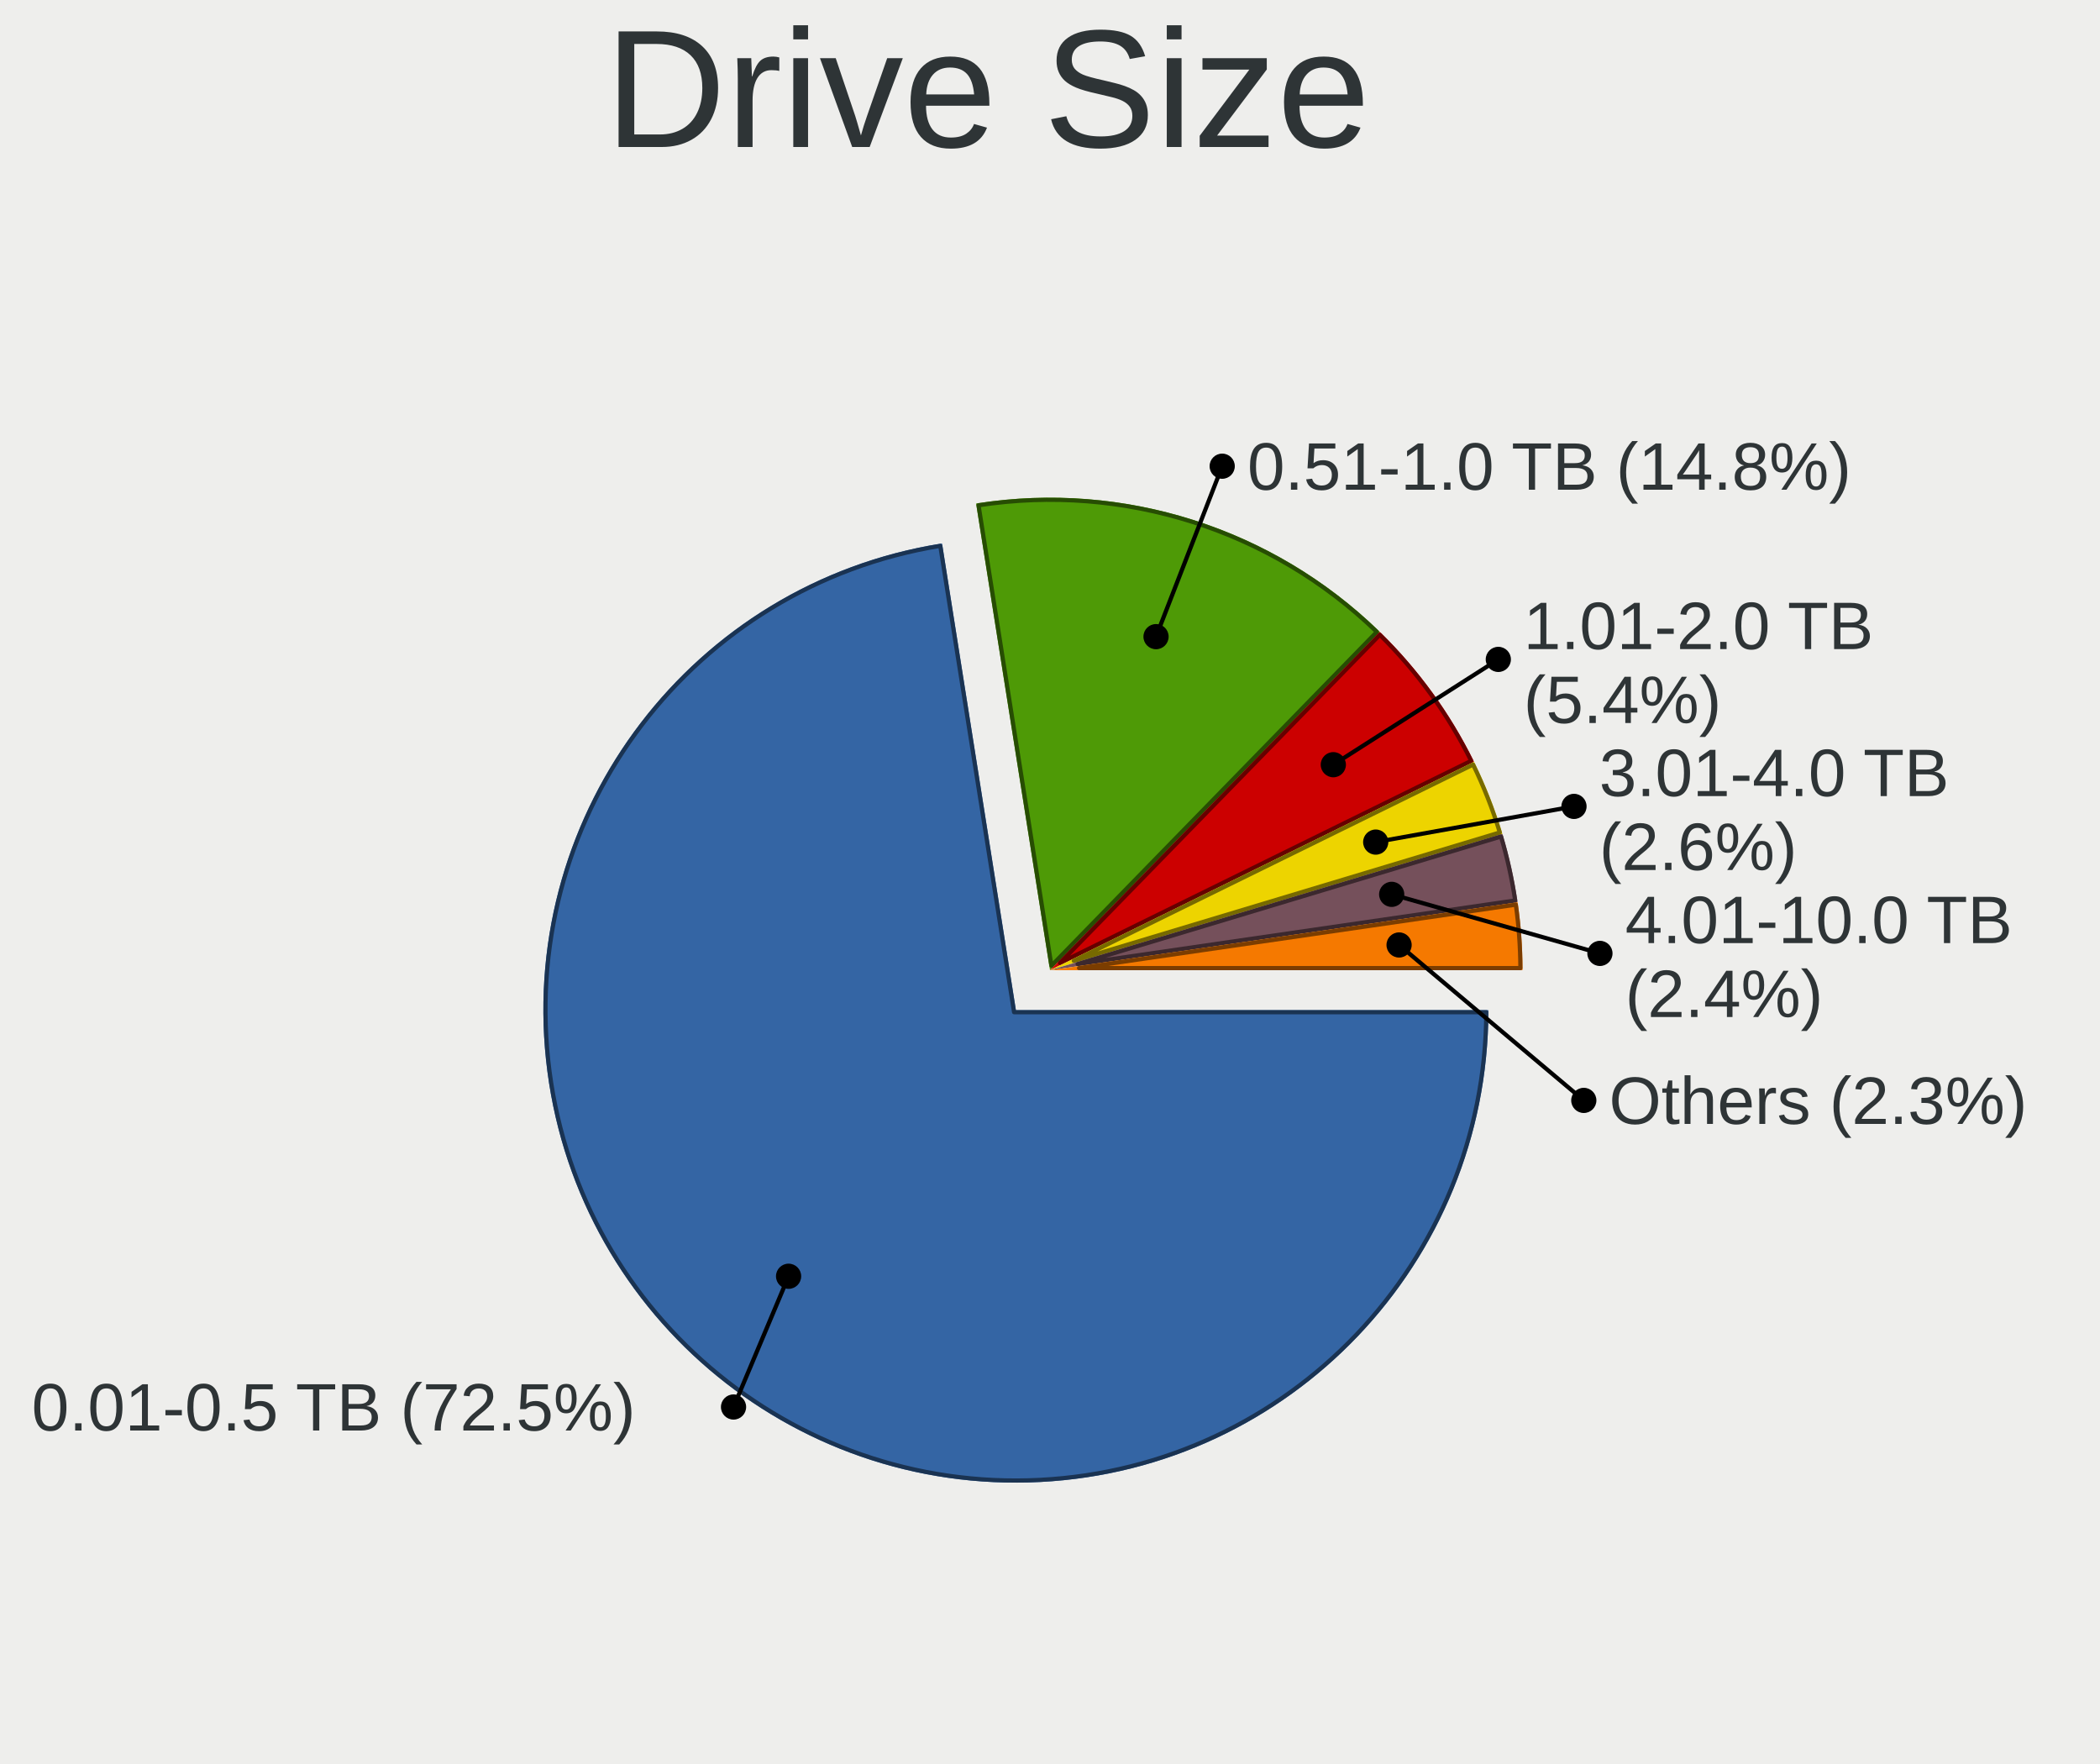
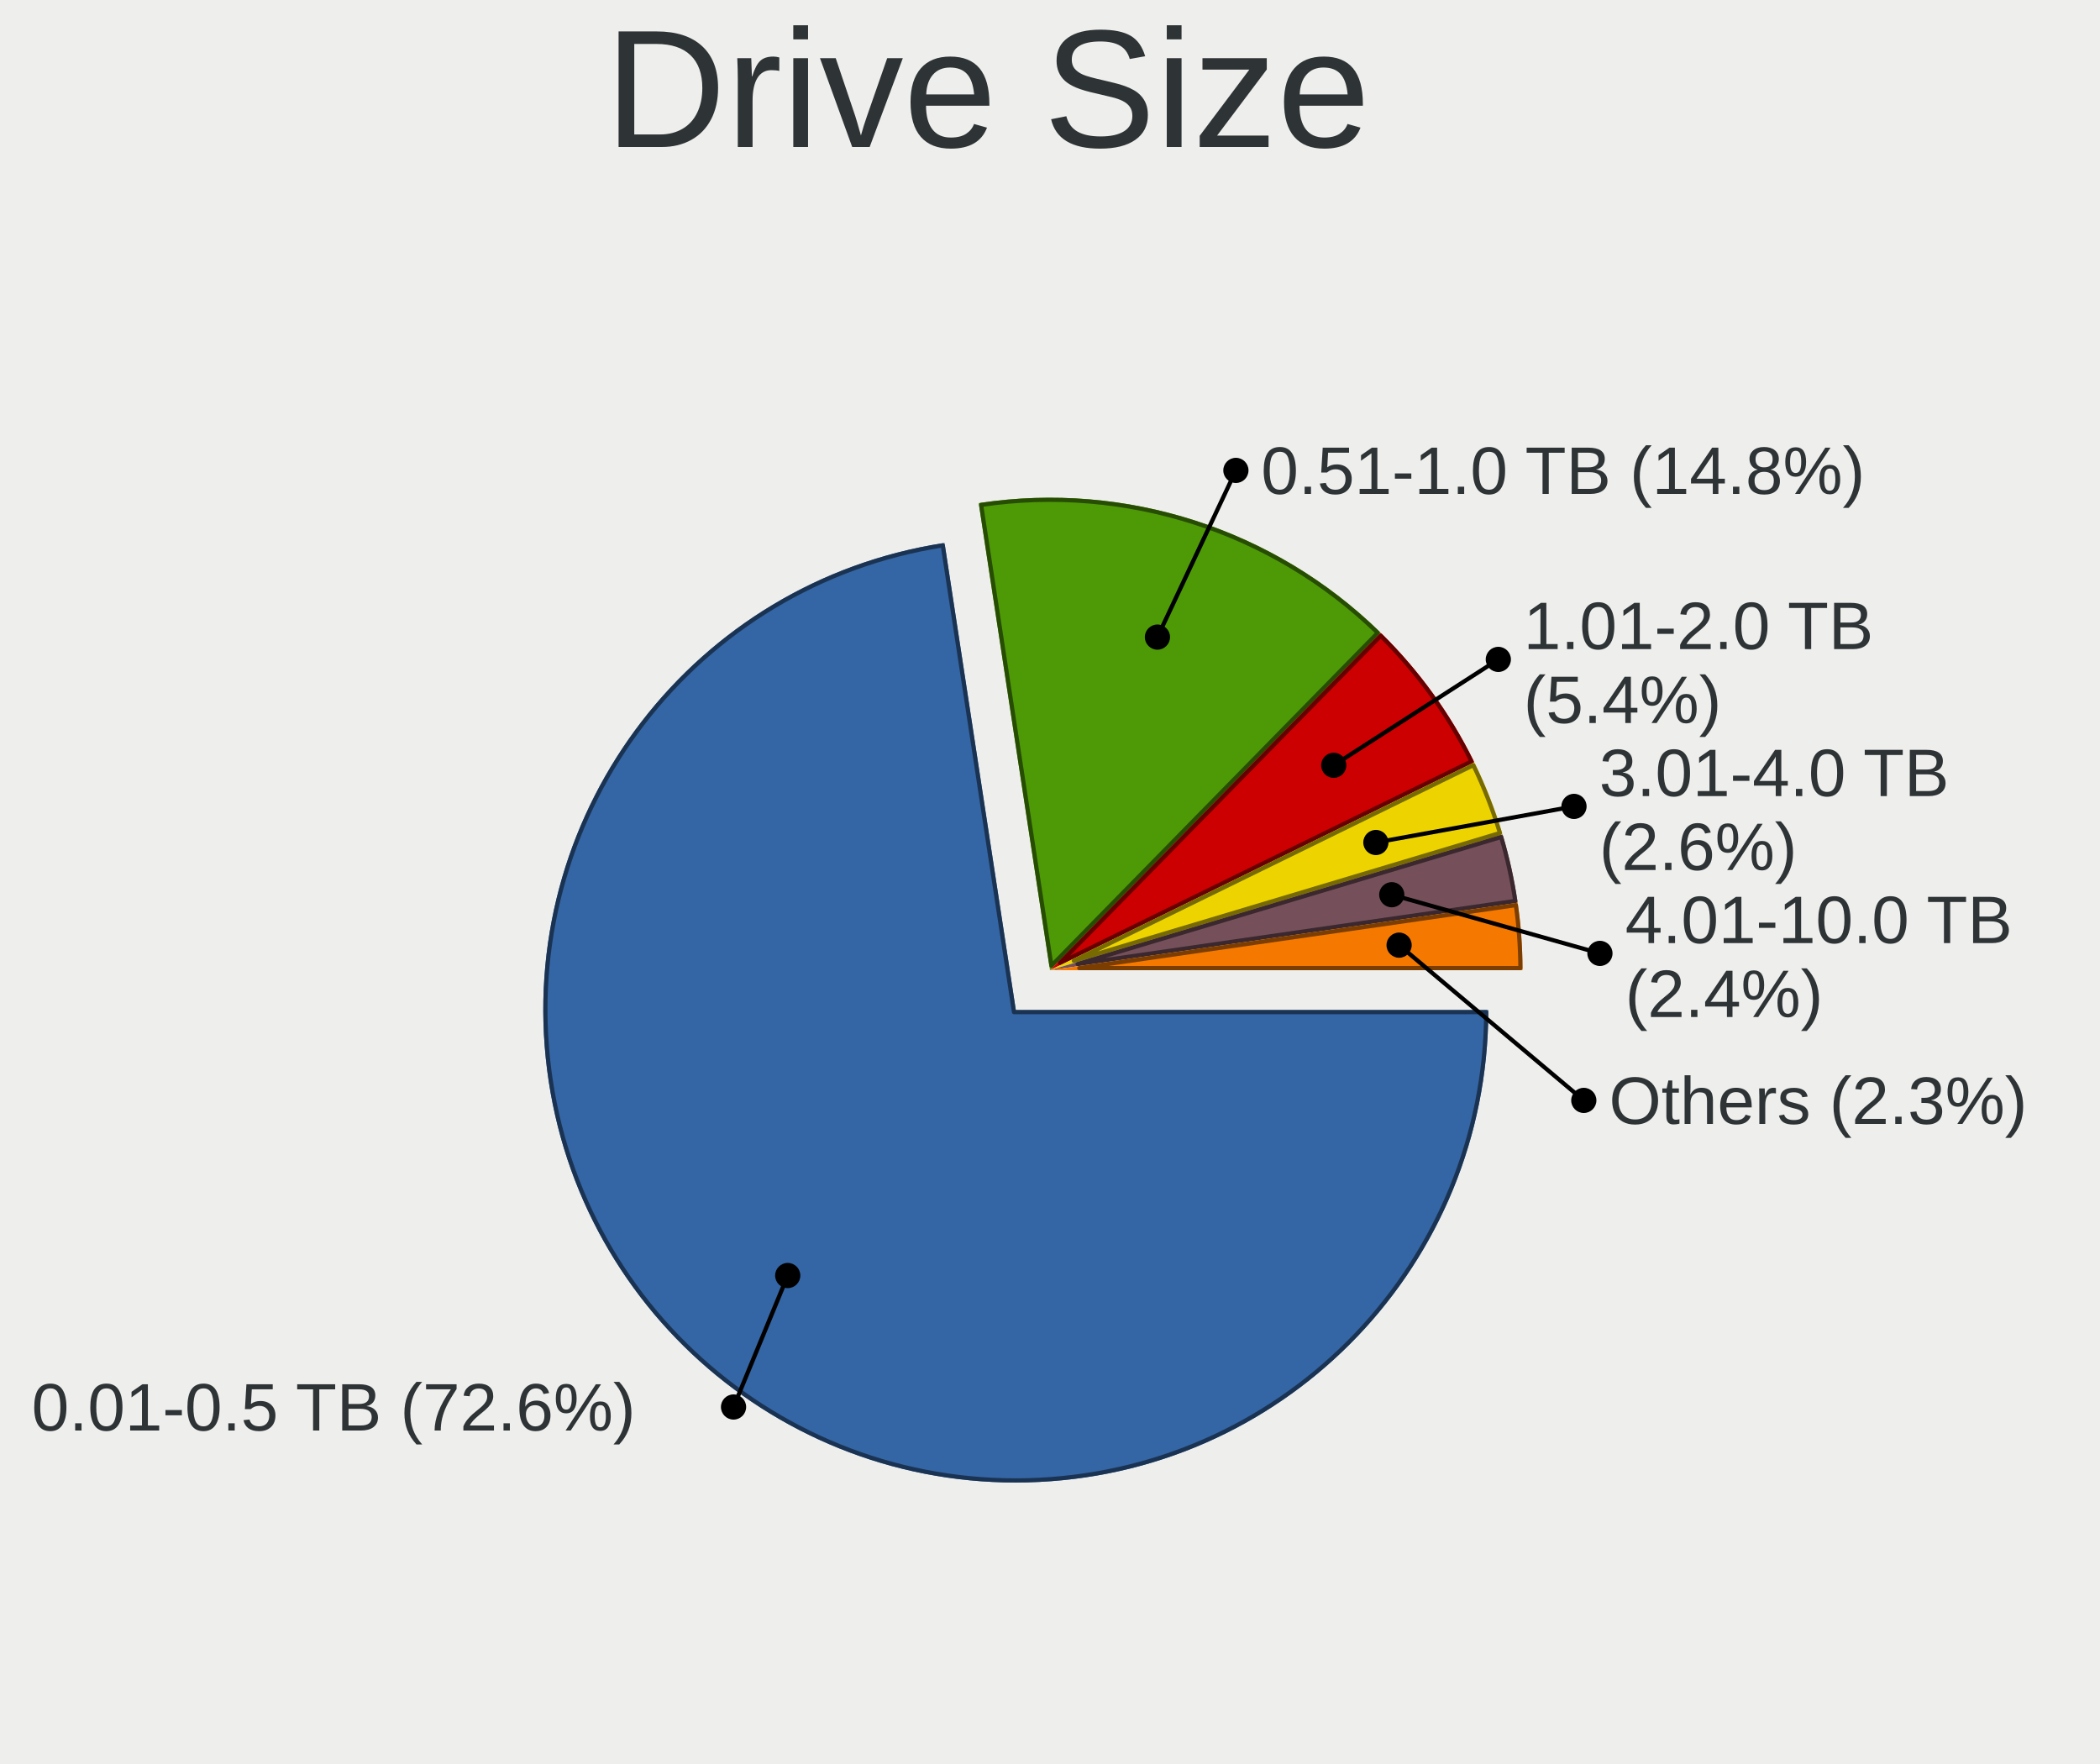
<svg xmlns="http://www.w3.org/2000/svg" width="500" height="420" version="1.0" id="ezcGraph">
  <defs />
  <g id="ezcGraphChart" color-rendering="optimizeQuality" shape-rendering="geometricPrecision" text-rendering="optimizeLegibility">
    <path d=" M 0,420 L 0,0 L 500,0 L 500,420 L 0,420 z " style="fill: #eeeeec; fill-opacity: 1.00; stroke: none;" id="ezcGraphPolygon_1" />
    <path d=" M 0,42 L 0,0 L 500,0 L 500,42 L 0,42 z " style="fill: #000000; fill-opacity: 0.00; stroke: none;" id="ezcGraphPolygon_2" />
-     <path d="M 241.88,240.50 L 354.38,240.50 A 112.50,112.50 0 1,1 224.29,129.39 z" style="fill: #3465a4; fill-opacity: 1.00; stroke: none; cursor: pointer;" id="ezcGraphCircleSector_4" />
-     <path d="M 241.45,241.00 L 353.88,241.00 A 112.00,112.00 0 1,1 223.88,129.96 z" style="fill: none; stroke: #1a3352; stroke-width: 1; stroke-opacity: 1.00; stroke-linecap: round; stroke-linejoin: round;" id="ezcGraphCircleSector_5" />
-     <path d="M 250.00,231.00 L 232.41,119.88 A 112.50,112.50 0 0,1 328.52,150.44 z" style="fill: #4e9a06; fill-opacity: 1.00; stroke: none; cursor: pointer;" id="ezcGraphCircleSector_6" />
-     <path d="M 250.34,229.94 L 232.98,120.30 A 112.00,112.00 0 0,1 327.82,150.45 z" style="fill: none; stroke: #274d03; stroke-width: 1; stroke-opacity: 1.00; stroke-linecap: round; stroke-linejoin: round;" id="ezcGraphCircleSector_7" />
-     <path d="M 250.00,231.00 L 328.52,150.44 A 112.50,112.50 0 0,1 350.96,181.38 z" style="fill: #cc0000; fill-opacity: 1.00; stroke: none; cursor: pointer;" id="ezcGraphCircleSector_8" />
-     <path d="M 252.38,229.27 L 328.53,151.14 A 112.00,112.00 0 0,1 350.29,181.15 z" style="fill: none; stroke: #660000; stroke-width: 1; stroke-opacity: 1.00; stroke-linecap: round; stroke-linejoin: round;" id="ezcGraphCircleSector_9" />
-     <path d="M 250.00,231.00 L 350.96,181.38 A 112.50,112.50 0 0,1 357.72,198.55 z" style="fill: #edd400; fill-opacity: 1.00; stroke: none; cursor: pointer;" id="ezcGraphCircleSector_10" />
-     <path d="M 255.67,228.77 L 350.74,182.04 A 112.00,112.00 0 0,1 357.10,198.21 z" style="fill: none; stroke: #776a00; stroke-width: 1; stroke-opacity: 1.00; stroke-linecap: round; stroke-linejoin: round;" id="ezcGraphCircleSector_11" />
-     <path d="M 250.00,231.00 L 357.72,198.55 A 112.50,112.50 0 0,1 361.33,214.82 z" style="fill: #75505b; fill-opacity: 1.00; stroke: none; cursor: pointer;" id="ezcGraphCircleSector_12" />
-     <path d="M 256.59,229.54 L 357.38,199.17 A 112.00,112.00 0 0,1 360.76,214.40 z" style="fill: none; stroke: #3b282e; stroke-width: 1; stroke-opacity: 1.00; stroke-linecap: round; stroke-linejoin: round;" id="ezcGraphCircleSector_13" />
-     <path d="M 250.00,231.00 L 361.33,214.82 A 112.50,112.50 0 0,1 362.50,231.00 z" style="fill: #f57900; fill-opacity: 1.00; stroke: none;" id="ezcGraphCircleSector_14" />
-     <path d="M 256.92,230.50 L 360.91,215.39 A 112.00,112.00 0 0,1 362.00,230.50 z" style="fill: none; stroke: #7b3d00; stroke-width: 1; stroke-opacity: 1.00; stroke-linecap: round; stroke-linejoin: round;" id="ezcGraphCircleSector_15" />
-     <path d=" M 187.758,303.87 L 174.653,335" style="fill: none; stroke: #000000; stroke-width: 1; stroke-opacity: 1.00; stroke-linecap: round; stroke-linejoin: round;" id="ezcGraphLine_16" />
-     <ellipse cx="187.758" cy="303.87" rx="3" ry="3" style="fill: #000000; fill-opacity: 1.00; stroke: none;" id="ezcGraphCircle_17" />
+     <path d="M 241.86,240.48 L 354.36,240.48 A 112.50,112.50 0 1,1 224.88,129.27 z" style="fill: #3465a4; fill-opacity: 1.00; stroke: none; cursor: pointer;" id="ezcGraphCircleSector_4" />
+     <path d="M 241.43,240.98 L 353.86,240.98 A 112.00,112.00 0 1,1 224.47,129.84 z" style="fill: none; stroke: #1a3352; stroke-width: 1; stroke-opacity: 1.00; stroke-linecap: round; stroke-linejoin: round;" id="ezcGraphCircleSector_5" />
+     <path d="M 250.00,231.00 L 233.03,119.79 A 112.50,112.50 0 0,1 328.75,150.66 z" style="fill: #4e9a06; fill-opacity: 1.00; stroke: none; cursor: pointer;" id="ezcGraphCircleSector_6" />
+     <path d="M 250.34,229.94 L 233.60,120.21 A 112.00,112.00 0 0,1 328.04,150.67 z" style="fill: none; stroke: #274d03; stroke-width: 1; stroke-opacity: 1.00; stroke-linecap: round; stroke-linejoin: round;" id="ezcGraphCircleSector_7" />
+     <path d="M 250.00,231.00 L 328.75,150.66 A 112.50,112.50 0 0,1 351.03,181.51 z" style="fill: #cc0000; fill-opacity: 1.00; stroke: none; cursor: pointer;" id="ezcGraphCircleSector_8" />
+     <path d="M 252.40,229.27 L 328.76,151.37 A 112.00,112.00 0 0,1 350.36,181.28 z" style="fill: none; stroke: #660000; stroke-width: 1; stroke-opacity: 1.00; stroke-linecap: round; stroke-linejoin: round;" id="ezcGraphCircleSector_9" />
+     <path d="M 250.00,231.00 L 351.03,181.51 A 112.50,112.50 0 0,1 357.75,198.67 z" style="fill: #edd400; fill-opacity: 1.00; stroke: none; cursor: pointer;" id="ezcGraphCircleSector_10" />
+     <path d="M 255.68,228.77 L 350.80,182.18 A 112.00,112.00 0 0,1 357.13,198.34 z" style="fill: none; stroke: #776a00; stroke-width: 1; stroke-opacity: 1.00; stroke-linecap: round; stroke-linejoin: round;" id="ezcGraphCircleSector_11" />
+     <path d="M 250.00,231.00 L 357.75,198.67 A 112.50,112.50 0 0,1 361.35,214.94 z" style="fill: #75505b; fill-opacity: 1.00; stroke: none; cursor: pointer;" id="ezcGraphCircleSector_12" />
+     <path d="M 256.59,229.54 L 357.42,199.29 A 112.00,112.00 0 0,1 360.78,214.51 z" style="fill: none; stroke: #3b282e; stroke-width: 1; stroke-opacity: 1.00; stroke-linecap: round; stroke-linejoin: round;" id="ezcGraphCircleSector_13" />
+     <path d="M 250.00,231.00 L 361.35,214.94 A 112.50,112.50 0 0,1 362.50,231.00 z" style="fill: #f57900; fill-opacity: 1.00; stroke: none;" id="ezcGraphCircleSector_14" />
+     <path d="M 256.97,230.50 L 360.92,215.50 A 112.00,112.00 0 0,1 362.00,230.50 z" style="fill: none; stroke: #7b3d00; stroke-width: 1; stroke-opacity: 1.00; stroke-linecap: round; stroke-linejoin: round;" id="ezcGraphCircleSector_15" />
+     <path d=" M 187.555,303.696 L 174.653,335" style="fill: none; stroke: #000000; stroke-width: 1; stroke-opacity: 1.00; stroke-linecap: round; stroke-linejoin: round;" id="ezcGraphLine_16" />
+     <ellipse cx="187.555" cy="303.696" rx="3" ry="3" style="fill: #000000; fill-opacity: 1.00; stroke: none;" id="ezcGraphCircle_17" />
    <ellipse cx="174.653" cy="335" rx="3" ry="3" style="fill: #000000; fill-opacity: 1.00; stroke: none;" id="ezcGraphCircle_18" />
-     <path d=" M 275.246,151.583 L 291,111" style="fill: none; stroke: #000000; stroke-width: 1; stroke-opacity: 1.00; stroke-linecap: round; stroke-linejoin: round;" id="ezcGraphLine_20" />
-     <ellipse cx="275.246" cy="151.583" rx="3" ry="3" style="fill: #000000; fill-opacity: 1.00; stroke: none;" id="ezcGraphCircle_21" />
-     <ellipse cx="291" cy="111" rx="3" ry="3" style="fill: #000000; fill-opacity: 1.00; stroke: none;" id="ezcGraphCircle_22" />
-     <path d=" M 317.457,182.072 L 356.742,157" style="fill: none; stroke: #000000; stroke-width: 1; stroke-opacity: 1.00; stroke-linecap: round; stroke-linejoin: round;" id="ezcGraphLine_24" />
-     <ellipse cx="317.457" cy="182.072" rx="3" ry="3" style="fill: #000000; fill-opacity: 1.00; stroke: none;" id="ezcGraphCircle_25" />
+     <path d=" M 275.579,151.69 L 294.262,112" style="fill: none; stroke: #000000; stroke-width: 1; stroke-opacity: 1.00; stroke-linecap: round; stroke-linejoin: round;" id="ezcGraphLine_20" />
+     <ellipse cx="275.579" cy="151.69" rx="3" ry="3" style="fill: #000000; fill-opacity: 1.00; stroke: none;" id="ezcGraphCircle_21" />
+     <ellipse cx="294.262" cy="112" rx="3" ry="3" style="fill: #000000; fill-opacity: 1.00; stroke: none;" id="ezcGraphCircle_22" />
+     <path d=" M 317.558,182.211 L 356.742,157" style="fill: none; stroke: #000000; stroke-width: 1; stroke-opacity: 1.00; stroke-linecap: round; stroke-linejoin: round;" id="ezcGraphLine_24" />
+     <ellipse cx="317.558" cy="182.211" rx="3" ry="3" style="fill: #000000; fill-opacity: 1.00; stroke: none;" id="ezcGraphCircle_25" />
    <ellipse cx="356.742" cy="157" rx="3" ry="3" style="fill: #000000; fill-opacity: 1.00; stroke: none;" id="ezcGraphCircle_26" />
-     <path d=" M 327.551,200.499 L 374.76,192" style="fill: none; stroke: #000000; stroke-width: 1; stroke-opacity: 1.00; stroke-linecap: round; stroke-linejoin: round;" id="ezcGraphLine_28" />
-     <ellipse cx="327.551" cy="200.499" rx="3" ry="3" style="fill: #000000; fill-opacity: 1.00; stroke: none;" id="ezcGraphCircle_29" />
+     <path d=" M 327.588,200.594 L 374.76,192" style="fill: none; stroke: #000000; stroke-width: 1; stroke-opacity: 1.00; stroke-linecap: round; stroke-linejoin: round;" id="ezcGraphLine_28" />
+     <ellipse cx="327.588" cy="200.594" rx="3" ry="3" style="fill: #000000; fill-opacity: 1.00; stroke: none;" id="ezcGraphCircle_29" />
    <ellipse cx="374.76" cy="192" rx="3" ry="3" style="fill: #000000; fill-opacity: 1.00; stroke: none;" id="ezcGraphCircle_30" />
-     <path d=" M 331.353,212.939 L 380.936,227" style="fill: none; stroke: #000000; stroke-width: 1; stroke-opacity: 1.00; stroke-linecap: round; stroke-linejoin: round;" id="ezcGraphLine_32" />
-     <ellipse cx="331.353" cy="212.939" rx="3" ry="3" style="fill: #000000; fill-opacity: 1.00; stroke: none;" id="ezcGraphCircle_33" />
+     <path d=" M 331.372,213.028 L 380.936,227" style="fill: none; stroke: #000000; stroke-width: 1; stroke-opacity: 1.00; stroke-linecap: round; stroke-linejoin: round;" id="ezcGraphLine_32" />
+     <ellipse cx="331.372" cy="213.028" rx="3" ry="3" style="fill: #000000; fill-opacity: 1.00; stroke: none;" id="ezcGraphCircle_33" />
    <ellipse cx="380.936" cy="227" rx="3" ry="3" style="fill: #000000; fill-opacity: 1.00; stroke: none;" id="ezcGraphCircle_34" />
-     <path d=" M 333.116,224.992 L 377.095,262" style="fill: none; stroke: #000000; stroke-width: 1; stroke-opacity: 1.00; stroke-linecap: round; stroke-linejoin: round;" id="ezcGraphLine_36" />
-     <ellipse cx="333.116" cy="224.992" rx="3" ry="3" style="fill: #000000; fill-opacity: 1.00; stroke: none;" id="ezcGraphCircle_37" />
+     <path d=" M 333.12,225.036 L 377.095,262" style="fill: none; stroke: #000000; stroke-width: 1; stroke-opacity: 1.00; stroke-linecap: round; stroke-linejoin: round;" id="ezcGraphLine_36" />
+     <ellipse cx="333.12" cy="225.036" rx="3" ry="3" style="fill: #000000; fill-opacity: 1.00; stroke: none;" id="ezcGraphCircle_37" />
    <ellipse cx="377.095" cy="262" rx="3" ry="3" style="fill: #000000; fill-opacity: 1.00; stroke: none;" id="ezcGraphCircle_38" />
    <g id="ezcGraphTextBox_3">
      <path d=" M 143.5,42 L 143.5,0.5 L 357,0.5 L 357,42 L 143.5,42 z " style="fill: #ffffff; fill-opacity: 0.00; stroke: none;" id="ezcGraphPolygon_40" />
      <text id="ezcGraphTextBox_3_text" x="144" text-length="212px" y="35" style="font-size: 40px; font-family: 'Arial'; fill: #2e3436; fill-opacity: 1.00; stroke: none;">Drive Size</text>
    </g>
    <g id="ezcGraphTextBox_19" style=" cursor: pointer;">
      <path d=" M 7.033,344 L 7.033,326.5 L 169.653,326.5 L 169.653,344 L 7.033,344 z " style="fill: #ffffff; fill-opacity: 0.00; stroke: none;" id="ezcGraphPolygon_41" />
-       <text id="ezcGraphTextBox_19_text" x="7.533" text-length="161.12px" y="340.6" style="font-size: 16px; font-family: 'Arial'; fill: #2e3436; fill-opacity: 1.00; stroke: none;">0.01-0.5 TB (72.5%)</text>
+       <text id="ezcGraphTextBox_19_text" x="7.533" text-length="161.12px" y="340.6" style="font-size: 16px; font-family: 'Arial'; fill: #2e3436; fill-opacity: 1.00; stroke: none;">0.01-0.5 TB (72.6%)</text>
    </g>
    <g id="ezcGraphTextBox_23" style=" cursor: pointer;">
-       <path d=" M 296.5,120 L 296.5,102.5 L 459.12,102.5 L 459.12,120 L 296.5,120 z " style="fill: #ffffff; fill-opacity: 0.00; stroke: none;" id="ezcGraphPolygon_42" />
-       <text id="ezcGraphTextBox_23_text" x="297" text-length="161.12px" y="116.6" style="font-size: 16px; font-family: 'Arial'; fill: #2e3436; fill-opacity: 1.00; stroke: none;">0.51-1.0 TB (14.8%)</text>
+       <path d=" M 299.762,121 L 299.762,103.5 L 462.382,103.5 L 462.382,121 L 299.762,121 z " style="fill: #ffffff; fill-opacity: 0.00; stroke: none;" id="ezcGraphPolygon_42" />
+       <text id="ezcGraphTextBox_23_text" x="300.262" text-length="161.12px" y="117.6" style="font-size: 16px; font-family: 'Arial'; fill: #2e3436; fill-opacity: 1.00; stroke: none;">0.51-1.0 TB (14.8%)</text>
    </g>
    <g id="ezcGraphTextBox_27" style=" cursor: pointer;">
      <path d=" M 362.242,174.05 L 362.242,140.45 L 457.022,140.45 L 457.022,174.05 L 362.242,174.05 z " style="fill: #ffffff; fill-opacity: 0.00; stroke: none;" id="ezcGraphPolygon_43" />
      <text id="ezcGraphTextBox_27_text" x="362.742" text-length="93.28px" y="154.55" style="font-size: 16px; font-family: 'Arial'; fill: #2e3436; fill-opacity: 1.00; stroke: none;">1.01-2.0 TB</text>
      <text id="ezcGraphTextBox_27_text" x="362.742" text-length="50.88px" y="172.15" style="font-size: 16px; font-family: 'Arial'; fill: #2e3436; fill-opacity: 1.00; stroke: none;">(5.4%)</text>
    </g>
    <g id="ezcGraphTextBox_31" style=" cursor: pointer;">
      <path d=" M 380.26,209.05 L 380.26,175.45 L 475.04,175.45 L 475.04,209.05 L 380.26,209.05 z " style="fill: #ffffff; fill-opacity: 0.00; stroke: none;" id="ezcGraphPolygon_44" />
      <text id="ezcGraphTextBox_31_text" x="380.76" text-length="93.28px" y="189.55" style="font-size: 16px; font-family: 'Arial'; fill: #2e3436; fill-opacity: 1.00; stroke: none;">3.01-4.0 TB</text>
      <text id="ezcGraphTextBox_31_text" x="380.76" text-length="50.88px" y="207.15" style="font-size: 16px; font-family: 'Arial'; fill: #2e3436; fill-opacity: 1.00; stroke: none;">(2.6%)</text>
    </g>
    <g id="ezcGraphTextBox_35" style=" cursor: pointer;">
      <path d=" M 386.436,244.05 L 386.436,210.45 L 489.696,210.45 L 489.696,244.05 L 386.436,244.05 z " style="fill: #ffffff; fill-opacity: 0.00; stroke: none;" id="ezcGraphPolygon_45" />
      <text id="ezcGraphTextBox_35_text" x="386.936" text-length="101.76px" y="224.55" style="font-size: 16px; font-family: 'Arial'; fill: #2e3436; fill-opacity: 1.00; stroke: none;">4.01-10.0 TB</text>
      <text id="ezcGraphTextBox_35_text" x="386.936" text-length="50.88px" y="242.15" style="font-size: 16px; font-family: 'Arial'; fill: #2e3436; fill-opacity: 1.00; stroke: none;">(2.4%)</text>
    </g>
    <g id="ezcGraphTextBox_39">
      <path d=" M 382.595,271 L 382.595,253.5 L 494.335,253.5 L 494.335,271 L 382.595,271 z " style="fill: #ffffff; fill-opacity: 0.00; stroke: none;" id="ezcGraphPolygon_46" />
      <text id="ezcGraphTextBox_39_text" x="383.095" text-length="110.24px" y="267.6" style="font-size: 16px; font-family: 'Arial'; fill: #2e3436; fill-opacity: 1.00; stroke: none;">Others (2.3%)</text>
    </g>
  </g>
</svg>
